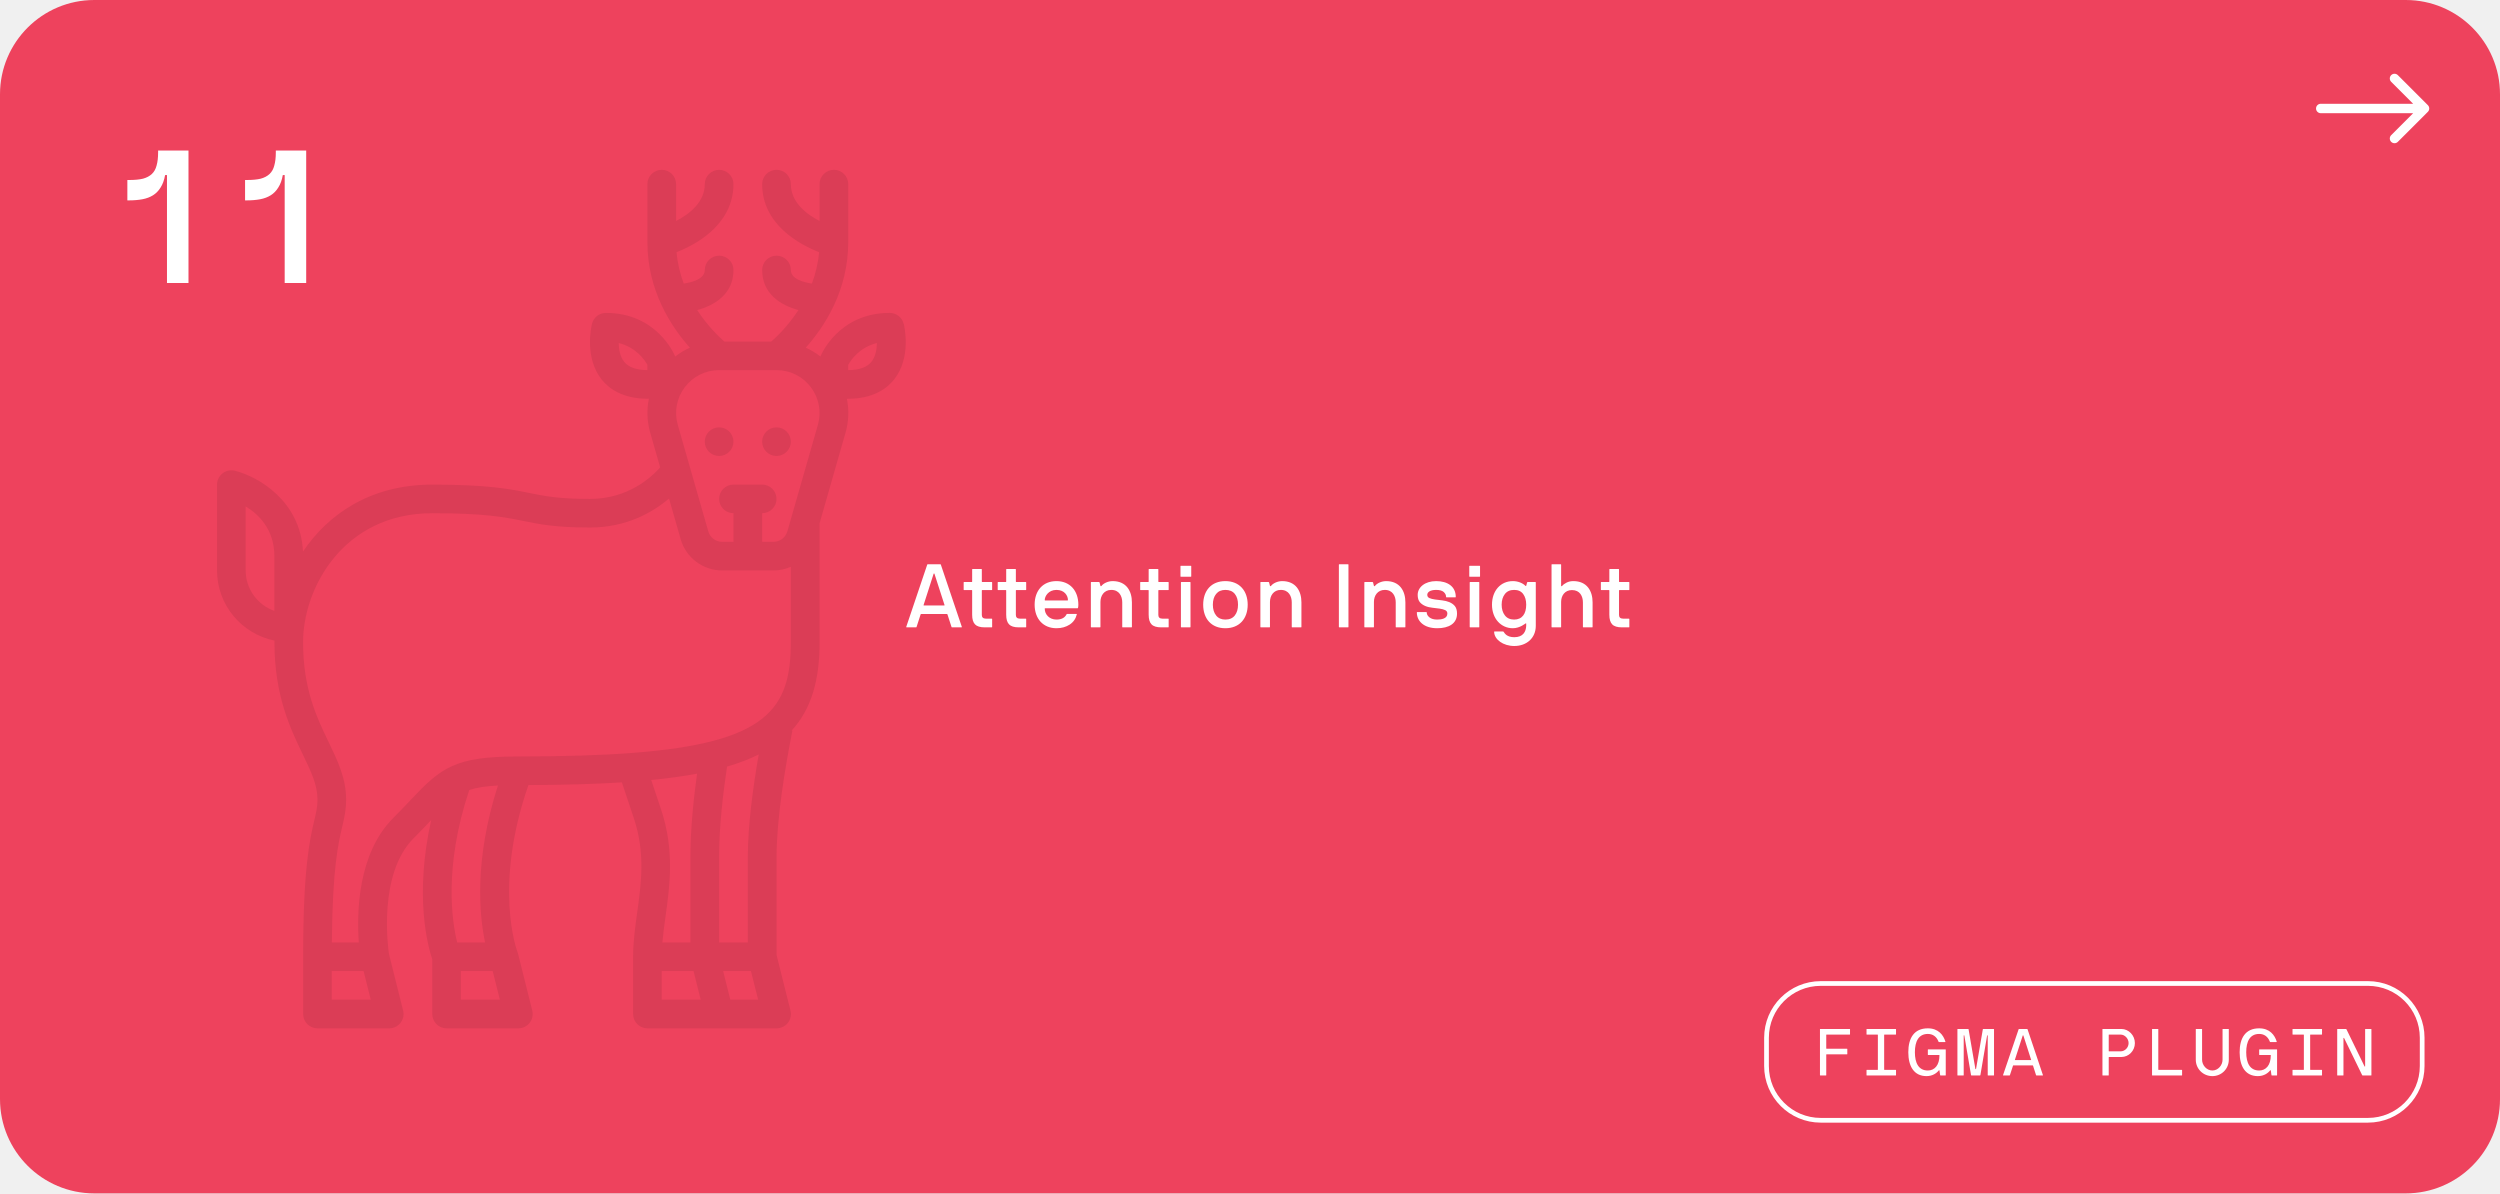
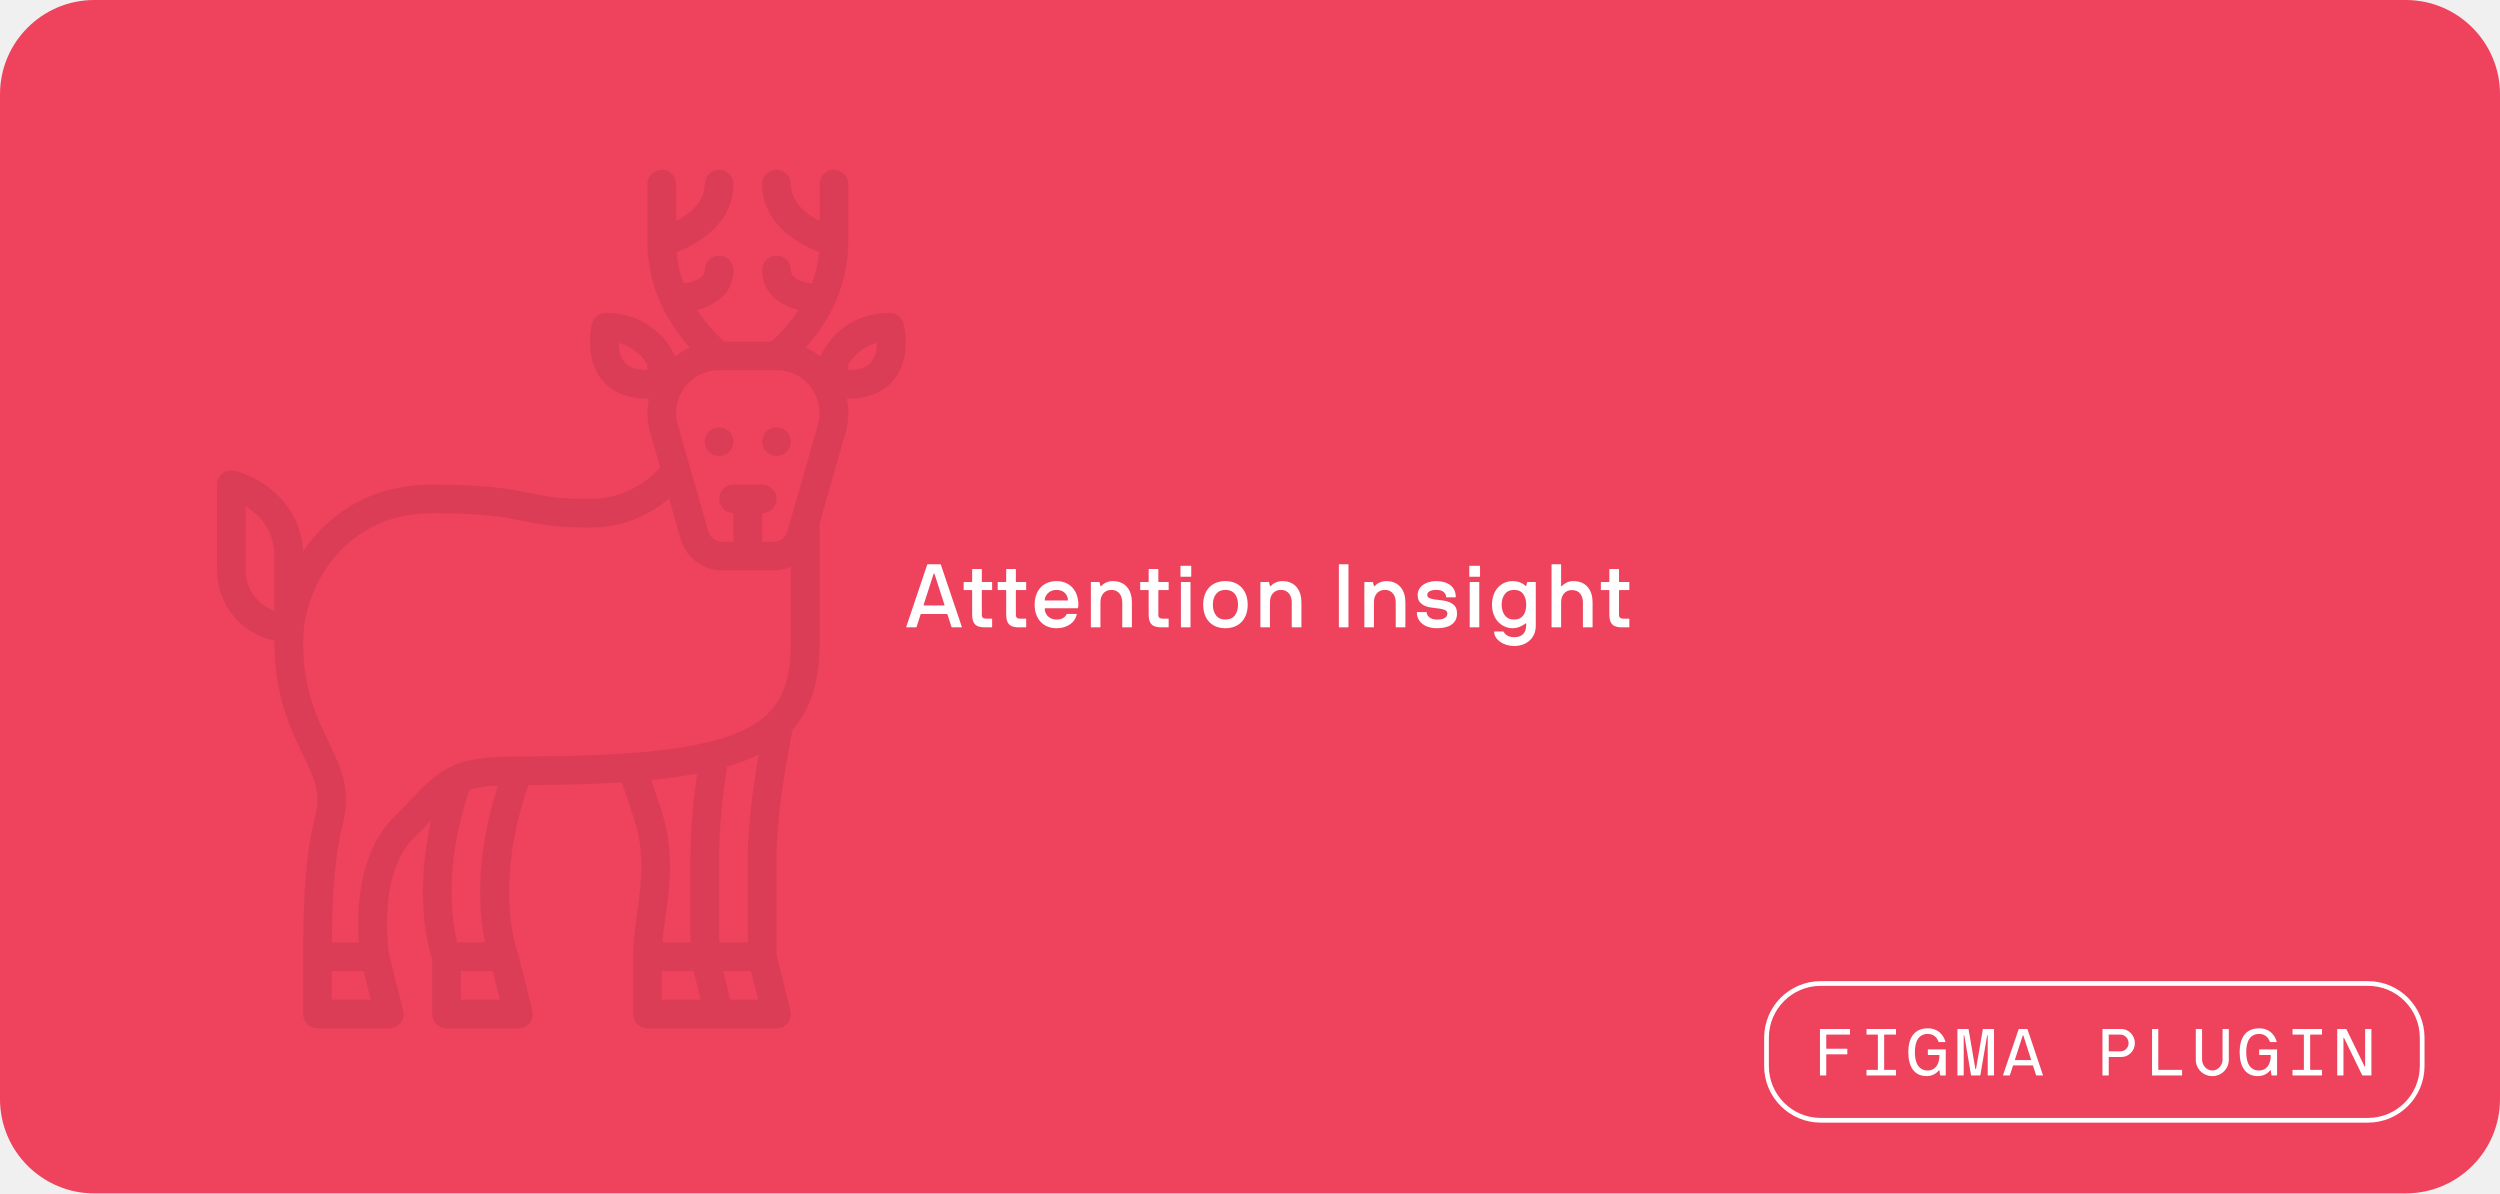
<svg xmlns="http://www.w3.org/2000/svg" width="530" height="253" viewBox="0 0 530 253" fill="none">
  <rect width="530" height="253" rx="20" fill="#EE425D" />
-   <path d="M27 38.16H27.4C28.573 38.16 29.547 38.067 30.32 37.88C31.093 37.667 31.72 37.333 32.2 36.88C32.68 36.427 33.013 35.827 33.2 35.08C33.413 34.333 33.52 33.413 33.52 32.32V31.92H39.96V60H35.4V37.12H35C34.813 38.187 34.493 39.067 34.04 39.76C33.613 40.453 33.08 41 32.44 41.4C31.8 41.8 31.053 42.08 30.2 42.24C29.347 42.4 28.413 42.48 27.4 42.48H27V38.16ZM51.953 38.16H52.353C53.526 38.16 54.5 38.067 55.273 37.88C56.047 37.667 56.673 37.333 57.153 36.88C57.633 36.427 57.967 35.827 58.153 35.08C58.367 34.333 58.473 33.413 58.473 32.32V31.92H64.913V60H60.353V37.12H59.953C59.767 38.187 59.447 39.067 58.993 39.76C58.566 40.453 58.033 41 57.393 41.4C56.753 41.8 56.007 42.08 55.153 42.24C54.3 42.4 53.367 42.48 52.353 42.48H51.953V38.16Z" fill="white" />
  <g clip-path="url(#clip0_2_81)">
    <path d="M164.616 96.667C166.295 96.667 167.657 95.309 167.657 93.633C167.657 91.958 166.295 90.6 164.616 90.6C162.936 90.6 161.574 91.958 161.574 93.633C161.574 95.309 162.936 96.667 164.616 96.667Z" fill="black" fill-opacity="0.08" />
    <path d="M152.45 96.667C154.13 96.667 155.491 95.309 155.491 93.633C155.491 91.958 154.13 90.6 152.45 90.6C150.77 90.6 149.409 91.958 149.409 93.633C149.409 95.309 150.77 96.667 152.45 96.667Z" fill="black" fill-opacity="0.08" />
    <path d="M191.574 68.65C191.244 67.289 190.023 66.333 188.62 66.333C177.819 66.333 174.117 75.134 173.964 75.505C173.953 75.532 173.945 75.558 173.938 75.581C172.972 74.831 171.927 74.201 170.82 73.708C174.732 69.332 179.827 61.654 179.827 51.326V39.033C179.827 37.357 178.466 36 176.785 36C175.105 36 173.744 37.357 173.744 39.033V46.848C170.953 45.4 167.661 42.874 167.661 39.033C167.661 37.357 166.3 36 164.62 36C162.939 36 161.578 37.357 161.578 39.033C161.578 47.614 169.543 51.849 173.645 53.464C173.432 55.872 172.877 58.098 172.121 60.115C170.315 59.85 167.661 59.137 167.661 57.237C167.661 55.561 166.3 54.204 164.62 54.204C162.939 54.204 161.578 55.561 161.578 57.237C161.578 62.28 165.483 64.718 169.265 65.731C167.087 69.082 164.692 71.38 163.517 72.404H153.556C152.386 71.38 149.987 69.086 147.808 65.731C151.591 64.718 155.495 62.276 155.495 57.237C155.495 55.561 154.134 54.204 152.454 54.204C150.774 54.204 149.413 55.561 149.413 57.237C149.413 59.137 146.759 59.85 144.953 60.115C144.196 58.098 143.641 55.872 143.429 53.464C144.706 52.96 146.356 52.209 148.01 51.155C152.906 48.035 155.495 43.845 155.495 39.037C155.495 37.361 154.134 36.004 152.454 36.004C150.774 36.004 149.413 37.361 149.413 39.037C149.413 42.882 146.12 45.403 143.33 46.852V39.033C143.33 37.357 141.969 36 140.288 36C138.608 36 137.247 37.357 137.247 39.033V51.33C137.247 61.658 142.341 69.336 146.253 73.712C145.143 74.205 144.098 74.834 143.136 75.585C143.124 75.558 143.121 75.532 143.109 75.509C142.957 75.134 139.254 66.337 128.453 66.337C127.05 66.337 125.83 67.293 125.499 68.654C125.324 69.374 123.891 75.812 127.529 80.431C129.005 82.304 131.905 84.537 137.334 84.537H137.559C137.08 86.884 137.159 89.341 137.847 91.737L139.954 99.086C138.079 101.209 133.126 105.77 125.089 105.77C118.428 105.77 115.539 105.183 112.193 104.504C108.11 103.674 103.479 102.737 91.633 102.737C78.574 102.737 69.583 108.986 64.234 116.926C63.713 106.127 54.649 101.008 49.791 99.795C48.882 99.567 47.92 99.772 47.182 100.348C46.445 100.925 46.011 101.804 46.011 102.741V120.941C46.011 128.266 51.247 134.394 58.181 135.804C58.181 135.907 58.181 136.009 58.181 136.108C58.181 147.46 61.523 154.391 64.207 159.965C65.937 163.559 67.305 166.395 67.305 169.474C67.305 171.067 67.058 172.109 66.651 173.838C65.701 177.858 64.264 183.936 64.264 202.841V214.974C64.264 216.65 65.625 218.008 67.305 218.008H82.513C83.448 218.008 84.334 217.579 84.911 216.84C85.489 216.104 85.691 215.145 85.466 214.239L82.459 202.242C82.25 200.824 80.14 185.236 87.71 177.687C89.143 176.258 90.348 174.984 91.416 173.85C87.767 190.116 90.762 200.774 91.641 203.368V214.974C91.641 216.65 93.002 218.008 94.682 218.008H109.889C110.824 218.008 111.71 217.579 112.288 216.84C112.866 216.104 113.067 215.145 112.843 214.239L109.802 202.105C109.768 201.976 109.726 201.851 109.676 201.73C109.623 201.59 104.513 188.012 112.026 166.437C119.667 166.407 126.195 166.221 131.833 165.865L134.373 173.467C136.836 180.842 135.943 187.265 135.08 193.479C134.654 196.539 134.217 199.701 134.217 202.841V214.974C134.217 216.65 135.578 218.008 137.258 218.008H164.631C165.566 218.008 166.452 217.579 167.03 216.84C167.608 216.104 167.809 215.145 167.585 214.239L164.635 202.469V181.611C164.635 173.524 166.46 162.623 167.988 154.899L167.832 154.869C171.984 150.364 173.759 144.263 173.759 136.111V110.908L179.249 91.741C179.937 89.345 180.017 86.888 179.538 84.541H179.762C185.191 84.541 188.088 82.308 189.567 80.434C193.205 75.816 191.772 69.378 191.597 68.658L191.574 68.65ZM137.243 78.467C134.897 78.451 133.244 77.856 132.316 76.692C131.46 75.615 131.187 74.08 131.16 72.719C134.855 73.636 136.658 76.283 137.243 77.344V78.467ZM58.166 129.514C54.626 128.263 52.083 124.888 52.083 120.933V107.355C54.87 109.058 58.166 112.262 58.166 117.9V129.514ZM70.332 211.933V205.867H77.08L78.6 211.933H70.332ZM99.484 167.48C101.054 166.953 102.962 166.665 105.563 166.528C100.487 182.309 101.605 193.968 102.837 199.8H96.925C95.838 195.428 94.02 183.829 99.484 167.48ZM97.704 211.933V205.867H104.453L105.973 211.933H97.704ZM138.064 165.36C141.6 165.015 144.831 164.572 147.774 164.018C147.04 169.33 146.367 175.78 146.367 181.6V199.8H140.425C140.577 198.025 140.828 196.198 141.09 194.306C142.007 187.724 143.041 180.262 140.129 171.541L138.064 165.36ZM140.284 211.933V205.867H147.033L148.553 211.933H140.284ZM154.826 211.933L153.306 205.867H159.202L160.723 211.933H154.826ZM158.533 181.6V199.8H152.45V181.6C152.45 175.238 153.313 167.98 154.134 162.52C156.636 161.789 158.868 160.935 160.844 159.95C159.628 166.972 158.537 175.078 158.537 181.6H158.533ZM167.657 136.1C167.657 150.307 162.616 157.455 133.97 159.627C127.415 160.124 119.53 160.367 109.87 160.367C96.442 160.367 93.526 162.733 87.071 169.577C86.006 170.703 84.801 171.981 83.391 173.391C75.776 180.986 75.62 193.658 76.069 199.804H70.351C70.491 183.993 71.727 178.756 72.559 175.226C72.997 173.368 73.377 171.768 73.377 169.47C73.377 165.011 71.579 161.28 69.678 157.333C67.134 152.055 64.252 146.076 64.252 136.104C64.252 124.767 72.746 108.804 91.625 108.804C102.856 108.804 106.985 109.642 110.973 110.449C114.489 111.162 117.808 111.837 125.081 111.837C132.863 111.837 138.433 108.573 141.836 105.691L144.311 114.336C145.424 118.222 149.032 120.937 153.085 120.937H163.985C165.277 120.937 166.524 120.66 167.661 120.156V136.104L167.657 136.1ZM166.908 112.667C166.536 113.964 165.334 114.867 163.985 114.867H161.578V108.8C163.259 108.8 164.62 107.443 164.62 105.767C164.62 104.091 163.259 102.733 161.578 102.733H155.495C153.815 102.733 152.454 104.091 152.454 105.767C152.454 107.443 153.815 108.8 155.495 108.8V114.867H153.089C151.739 114.867 150.534 113.96 150.165 112.667L143.691 90.069C142.896 87.297 143.44 84.389 145.181 82.088C146.922 79.786 149.576 78.467 152.465 78.467H164.616C167.505 78.467 170.159 79.786 171.9 82.088C173.641 84.389 174.181 87.297 173.39 90.069L166.916 112.671L166.908 112.667ZM184.75 76.692C183.822 77.856 182.165 78.451 179.823 78.467V77.348C180.424 76.267 182.226 73.632 185.906 72.719C185.879 74.08 185.606 75.615 184.75 76.692Z" fill="black" fill-opacity="0.08" />
  </g>
  <path d="M192.125 132.889L196.568 119.715C196.578 119.65 196.624 119.622 196.689 119.622H199.342C199.407 119.622 199.444 119.65 199.463 119.715L203.907 132.889C203.935 132.963 203.898 133 203.814 133H201.838C201.773 133 201.736 132.972 201.717 132.907L200.864 130.263C200.836 130.198 200.799 130.17 200.753 130.17H195.279C195.232 130.17 195.195 130.198 195.168 130.263L194.314 132.907C194.305 132.972 194.258 133 194.193 133H192.217C192.134 133 192.097 132.963 192.125 132.889ZM197.923 121.654L195.798 128.269C195.789 128.333 195.808 128.361 195.873 128.361H200.168C200.233 128.361 200.252 128.333 200.242 128.269L198.108 121.654C198.062 121.552 197.969 121.552 197.923 121.654ZM204.296 125.003V123.481C204.296 123.417 204.324 123.389 204.388 123.389H206.003C206.068 123.389 206.096 123.352 206.096 123.287V120.726C206.096 120.661 206.123 120.633 206.188 120.633H208.053C208.118 120.633 208.146 120.661 208.146 120.726V123.287C208.146 123.352 208.183 123.379 208.248 123.389H210.242C210.307 123.389 210.335 123.417 210.335 123.481V125.003C210.335 125.068 210.307 125.096 210.242 125.096H208.248C208.183 125.096 208.155 125.124 208.146 125.188V130.375C208.146 130.857 208.415 131.154 209.009 131.154H210.242C210.307 131.154 210.335 131.191 210.335 131.256V132.907C210.335 132.972 210.307 133 210.242 133H208.758C207.793 133 207.107 132.787 206.708 132.369C206.3 131.952 206.096 131.274 206.096 130.319V125.188C206.096 125.124 206.068 125.096 206.003 125.096H204.388C204.324 125.096 204.296 125.068 204.296 125.003ZM211.513 125.003V123.481C211.513 123.417 211.541 123.389 211.606 123.389H213.22C213.285 123.389 213.313 123.352 213.313 123.287V120.726C213.313 120.661 213.34 120.633 213.405 120.633H215.27C215.335 120.633 215.363 120.661 215.363 120.726V123.287C215.363 123.352 215.4 123.379 215.465 123.389H217.46C217.524 123.389 217.552 123.417 217.552 123.481V125.003C217.552 125.068 217.524 125.096 217.46 125.096H215.465C215.4 125.096 215.372 125.124 215.363 125.188V130.375C215.363 130.857 215.632 131.154 216.226 131.154H217.46C217.524 131.154 217.552 131.191 217.552 131.256V132.907C217.552 132.972 217.524 133 217.46 133H215.975C215.01 133 214.324 132.787 213.925 132.369C213.517 131.952 213.313 131.274 213.313 130.319V125.188C213.313 125.124 213.285 125.096 213.22 125.096H211.606C211.541 125.096 211.513 125.068 211.513 125.003ZM219.342 128.194C219.342 125.198 221.105 123.194 223.971 123.194C226.838 123.194 228.61 125.235 228.61 128.194C228.61 128.482 228.582 128.686 228.536 128.862C228.508 128.927 228.48 128.955 228.443 128.955H221.578C221.513 128.955 221.485 128.983 221.485 129.048C221.485 130.263 222.469 131.349 223.971 131.349C225.057 131.349 225.743 130.95 226.105 130.245C226.133 130.18 226.17 130.152 226.235 130.152H228.193C228.258 130.152 228.285 130.18 228.285 130.226V130.245C228.054 131.182 227.553 131.905 226.764 132.416C225.975 132.926 225.048 133.186 223.971 133.186C221.142 133.186 219.342 131.163 219.342 128.194ZM221.485 127.202C221.485 127.267 221.513 127.294 221.578 127.304H226.309C226.374 127.304 226.402 127.267 226.402 127.202C226.402 126.292 225.688 125.059 223.971 125.059C222.274 125.059 221.485 126.404 221.485 127.202ZM231.263 132.907V123.481C231.263 123.417 231.3 123.389 231.365 123.389H232.979C233.044 123.389 233.081 123.417 233.109 123.481L233.294 124.205C233.341 124.326 233.461 124.27 233.508 124.224C233.879 123.704 234.862 123.194 235.883 123.194C238.759 123.194 239.965 125.263 239.965 127.703V132.907C239.965 132.972 239.937 133 239.872 133H238.007C237.942 133 237.915 132.972 237.915 132.907V127.703C237.915 126.413 237.284 125.059 235.595 125.059C234.064 125.059 233.294 126.292 233.294 127.601V132.907C233.294 132.972 233.267 133 233.202 133H231.365C231.3 133 231.272 132.972 231.263 132.907ZM241.718 125.003V123.481C241.718 123.417 241.745 123.389 241.81 123.389H243.425C243.49 123.389 243.517 123.352 243.517 123.287V120.726C243.517 120.661 243.545 120.633 243.61 120.633H245.475C245.54 120.633 245.568 120.661 245.568 120.726V123.287C245.568 123.352 245.605 123.379 245.67 123.389H247.664C247.729 123.389 247.757 123.417 247.757 123.481V125.003C247.757 125.068 247.729 125.096 247.664 125.096H245.67C245.605 125.096 245.577 125.124 245.568 125.188V130.375C245.568 130.857 245.837 131.154 246.43 131.154H247.664C247.729 131.154 247.757 131.191 247.757 131.256V132.907C247.757 132.972 247.729 133 247.664 133H246.18C245.215 133 244.529 132.787 244.13 132.369C243.721 131.952 243.517 131.274 243.517 130.319V125.188C243.517 125.124 243.49 125.096 243.425 125.096H241.81C241.745 125.096 241.718 125.068 241.718 125.003ZM250.261 122.173V120.04C250.261 119.975 250.289 119.947 250.354 119.947H252.451C252.516 119.947 252.543 119.975 252.543 120.04V122.173C252.543 122.238 252.516 122.266 252.451 122.266H250.354C250.289 122.266 250.261 122.238 250.261 122.173ZM250.354 132.907V123.481C250.354 123.417 250.391 123.389 250.456 123.389H252.293C252.358 123.389 252.386 123.417 252.386 123.481V132.907C252.386 132.972 252.358 133 252.293 133H250.456C250.391 133 250.363 132.972 250.354 132.907ZM255.075 128.194C255.075 125.198 256.81 123.194 259.779 123.194C262.748 123.194 264.511 125.235 264.511 128.194C264.511 131.163 262.748 133.186 259.779 133.186C256.801 133.186 255.075 131.163 255.075 128.194ZM257.126 128.194C257.126 129.15 257.358 129.911 257.822 130.486C258.276 131.061 258.935 131.349 259.779 131.349C260.651 131.349 261.319 131.061 261.774 130.486C262.228 129.911 262.46 129.15 262.46 128.194C262.46 127.239 262.238 126.478 261.783 125.912C261.328 125.346 260.66 125.059 259.779 125.059C258.935 125.059 258.276 125.346 257.822 125.912C257.358 126.478 257.126 127.239 257.126 128.194ZM267.2 132.907V123.481C267.2 123.417 267.237 123.389 267.302 123.389H268.917C268.981 123.389 269.019 123.417 269.046 123.481L269.232 124.205C269.278 124.326 269.399 124.27 269.445 124.224C269.816 123.704 270.8 123.194 271.82 123.194C274.696 123.194 275.902 125.263 275.902 127.703V132.907C275.902 132.972 275.875 133 275.81 133H273.945C273.88 133 273.852 132.972 273.852 132.907V127.703C273.852 126.413 273.221 125.059 271.533 125.059C270.002 125.059 269.232 126.292 269.232 127.601V132.907C269.232 132.972 269.204 133 269.139 133H267.302C267.237 133 267.209 132.972 267.2 132.907ZM283.842 132.907V119.715C283.842 119.65 283.879 119.622 283.944 119.622H285.781C285.846 119.622 285.874 119.65 285.874 119.715V132.907C285.874 132.972 285.846 133 285.781 133H283.944C283.879 133 283.852 132.972 283.842 132.907ZM289.241 132.907V123.481C289.241 123.417 289.278 123.389 289.343 123.389H290.957C291.022 123.389 291.059 123.417 291.087 123.481L291.273 124.205C291.319 124.326 291.44 124.27 291.486 124.224C291.857 123.704 292.841 123.194 293.861 123.194C296.737 123.194 297.943 125.263 297.943 127.703V132.907C297.943 132.972 297.915 133 297.85 133H295.986C295.921 133 295.893 132.972 295.893 132.907V127.703C295.893 126.413 295.262 125.059 293.573 125.059C292.043 125.059 291.273 126.292 291.273 127.601V132.907C291.273 132.972 291.245 133 291.18 133H289.343C289.278 133 289.25 132.972 289.241 132.907ZM300.373 129.846C300.373 129.781 300.41 129.753 300.475 129.753H302.349C302.423 129.753 302.46 129.781 302.47 129.846C302.47 130.235 302.665 130.579 303.045 130.885C303.425 131.191 303.973 131.349 304.687 131.349C305.568 131.349 306.839 131.163 306.839 130.078C306.839 129.734 306.682 129.493 306.375 129.345C306.06 129.196 305.67 129.094 305.207 129.029C304.733 128.964 304.232 128.909 303.694 128.844C302.618 128.732 301.635 128.389 301.013 127.666C300.707 127.304 300.549 126.784 300.549 126.107C300.549 124.511 302.08 123.194 304.464 123.194C306.849 123.194 308.621 124.307 308.621 126.543C308.621 126.608 308.593 126.636 308.546 126.636H306.663C306.598 126.636 306.57 126.608 306.57 126.543C306.57 126.153 306.403 125.81 306.069 125.504C305.726 125.207 305.197 125.059 304.464 125.059C303.175 125.059 302.581 125.55 302.581 126.107C302.581 126.432 302.739 126.664 303.045 126.793C303.351 126.933 303.741 127.025 304.214 127.09C304.687 127.155 305.188 127.211 305.735 127.276C306.821 127.406 307.804 127.74 308.426 128.482C308.732 128.862 308.89 129.391 308.89 130.078C308.89 132.193 307.164 133.186 304.687 133.186C301.802 133.186 300.373 131.627 300.373 129.846ZM311.487 122.173V120.04C311.487 119.975 311.514 119.947 311.579 119.947H313.676C313.741 119.947 313.769 119.975 313.769 120.04V122.173C313.769 122.238 313.741 122.266 313.676 122.266H311.579C311.514 122.266 311.487 122.238 311.487 122.173ZM311.579 132.907V123.481C311.579 123.417 311.616 123.389 311.681 123.389H313.518C313.583 123.389 313.611 123.417 313.611 123.481V132.907C313.611 132.972 313.583 133 313.518 133H311.681C311.616 133 311.589 132.972 311.579 132.907ZM316.301 128.194C316.301 125.235 318.128 123.194 320.726 123.194C321.246 123.194 321.747 123.287 322.238 123.472C322.721 123.658 323.101 123.899 323.379 124.187C323.454 124.261 323.509 124.261 323.556 124.187L323.741 123.5C323.75 123.426 323.797 123.389 323.88 123.389H325.495C325.56 123.389 325.587 123.417 325.587 123.481V132.675C325.587 135.254 323.658 136.952 321.032 136.952C318.666 136.952 316.802 135.579 316.755 133.965C316.755 133.9 316.783 133.872 316.848 133.872H318.629C318.694 133.872 318.741 133.9 318.787 133.965C318.982 134.262 319.446 135.087 321.032 135.087C322.906 135.087 323.509 133.9 323.556 132.675V132.221C323.556 132.174 323.528 132.146 323.463 132.146C323.407 132.146 322.247 133.186 320.726 133.186C318.23 133.186 316.301 131.163 316.301 128.194ZM318.351 128.194C318.351 129.122 318.583 129.883 319.038 130.467C319.492 131.052 320.142 131.349 321.004 131.349C322.674 131.349 323.556 130.152 323.556 128.194C323.556 127.267 323.342 126.515 322.915 125.931C322.479 125.346 321.849 125.059 321.004 125.059C320.142 125.059 319.492 125.346 319.038 125.931C318.583 126.515 318.351 127.267 318.351 128.194ZM328.926 132.907V119.715C328.926 119.65 328.964 119.622 329.028 119.622H330.865C330.93 119.622 330.958 119.65 330.958 119.715V124.187C330.958 124.307 331.125 124.298 331.172 124.224C331.348 123.982 331.654 123.75 332.09 123.528C332.517 123.305 332.999 123.194 333.547 123.194C336.423 123.194 337.629 125.263 337.629 127.703V132.907C337.629 132.972 337.601 133 337.536 133H335.671C335.606 133 335.578 132.972 335.578 132.907V127.703C335.578 126.413 334.947 125.096 333.259 125.096C331.728 125.096 330.958 126.292 330.958 127.601V132.907C330.958 132.972 330.93 133 330.865 133H329.028C328.964 133 328.936 132.972 328.926 132.907ZM339.381 125.003V123.481C339.381 123.417 339.409 123.389 339.474 123.389H341.088C341.153 123.389 341.181 123.352 341.181 123.287V120.726C341.181 120.661 341.209 120.633 341.274 120.633H343.139C343.204 120.633 343.231 120.661 343.231 120.726V123.287C343.231 123.352 343.268 123.379 343.333 123.389H345.328C345.393 123.389 345.421 123.417 345.421 123.481V125.003C345.421 125.068 345.393 125.096 345.328 125.096H343.333C343.268 125.096 343.241 125.124 343.231 125.188V130.375C343.231 130.857 343.5 131.154 344.094 131.154H345.328C345.393 131.154 345.421 131.191 345.421 131.256V132.907C345.421 132.972 345.393 133 345.328 133H343.844C342.879 133 342.192 132.787 341.793 132.369C341.385 131.952 341.181 131.274 341.181 130.319V125.188C341.181 125.124 341.153 125.096 341.088 125.096H339.474C339.409 125.096 339.381 125.068 339.381 125.003Z" fill="white" />
-   <path d="M492 22C491.448 22 491 22.448 491 23C491 23.552 491.448 24 492 24L492 22ZM514.707 23.707C515.098 23.317 515.098 22.683 514.707 22.293L508.343 15.929C507.953 15.538 507.319 15.538 506.929 15.929C506.538 16.32 506.538 16.953 506.929 17.343L512.586 23L506.929 28.657C506.538 29.047 506.538 29.68 506.929 30.071C507.319 30.462 507.953 30.462 508.343 30.071L514.707 23.707ZM492 24L514 24L514 22L492 22L492 24Z" fill="white" />
  <rect x="374.5" y="208.5" width="139" height="29" rx="11.5" fill="#EE425D" />
  <rect x="374.5" y="208.5" width="139" height="29" rx="11.5" stroke="white" />
  <path d="M385.832 227.932V218.211C385.832 218.163 385.859 218.143 385.907 218.143H392.135C392.183 218.143 392.203 218.163 392.203 218.211V219.264C392.203 219.312 392.183 219.332 392.135 219.332H387.233C387.186 219.332 387.165 219.359 387.165 219.407V222.258C387.165 222.306 387.186 222.326 387.233 222.333H391.561C391.608 222.333 391.629 222.354 391.629 222.401V223.447C391.629 223.495 391.608 223.516 391.561 223.522H387.233C387.186 223.522 387.165 223.543 387.165 223.591V227.932C387.165 227.979 387.145 228 387.097 228H385.907C385.859 228 385.839 227.979 385.832 227.932ZM395.703 227.932V226.879C395.703 226.831 395.723 226.811 395.771 226.811H398.04C398.088 226.811 398.109 226.79 398.109 226.742V219.407C398.109 219.359 398.088 219.339 398.04 219.332H395.771C395.723 219.332 395.703 219.312 395.703 219.264V218.211C395.703 218.163 395.723 218.143 395.771 218.143H401.889C401.937 218.143 401.957 218.163 401.957 218.211V219.264C401.957 219.312 401.937 219.332 401.889 219.332H399.51C399.462 219.332 399.442 219.359 399.442 219.407V226.742C399.442 226.79 399.462 226.811 399.51 226.811H401.889C401.937 226.811 401.957 226.831 401.957 226.879V227.932C401.957 227.979 401.937 228 401.889 228H395.771C395.723 228 395.703 227.979 395.703 227.932ZM404.561 223.071C404.561 220.118 405.751 218.006 408.704 218.006C410.933 218.006 412.006 219.428 412.43 220.843C412.436 220.891 412.416 220.911 412.354 220.918H411.056C411.008 220.918 410.98 220.891 410.974 220.843C410.543 219.742 409.75 219.195 408.704 219.195C406.742 219.195 405.956 220.788 405.956 223.071C405.956 225.354 406.742 226.947 408.704 226.947C410.105 226.947 411.165 225.86 411.165 223.728C411.165 223.68 411.144 223.659 411.097 223.659H408.772C408.724 223.659 408.704 223.639 408.704 223.591V222.538C408.704 222.49 408.724 222.47 408.772 222.47H412.43C412.477 222.47 412.498 222.49 412.498 222.538V227.932C412.498 227.979 412.477 228 412.43 228H411.404C411.349 228 411.315 227.973 411.308 227.918L411.165 226.934C411.165 226.879 411.076 226.852 411.042 226.906C410.591 227.494 409.716 228.137 408.424 228.137C405.771 228.137 404.561 226.059 404.561 223.071ZM414.972 227.932V218.211C414.972 218.163 414.993 218.143 415.04 218.143H417.242C417.296 218.143 417.33 218.163 417.337 218.211L418.78 226.612C418.814 226.688 418.875 226.688 418.923 226.612L420.359 218.211C420.366 218.163 420.4 218.143 420.461 218.143H422.656C422.703 218.143 422.724 218.163 422.731 218.211V227.932C422.731 227.979 422.703 228 422.656 228H421.466C421.418 228 421.398 227.979 421.398 227.932V219.558C421.398 219.469 421.282 219.448 421.261 219.558L419.846 227.904C419.839 227.966 419.798 228 419.73 228H417.966C417.905 228 417.864 227.966 417.857 227.904L416.442 219.558C416.421 219.448 416.305 219.469 416.305 219.558V227.932C416.305 227.979 416.278 228 416.23 228H415.04C414.993 228 414.972 227.979 414.972 227.932ZM424.644 227.918L427.946 218.211C427.967 218.163 427.994 218.143 428.028 218.143H429.751C429.785 218.143 429.819 218.163 429.84 218.211L433.1 227.918C433.121 227.973 433.094 228 433.025 228H431.713C431.685 228 431.665 227.979 431.644 227.932L431.002 225.929C430.995 225.881 430.961 225.86 430.899 225.86H426.839C426.804 225.86 426.777 225.881 426.757 225.929L426.1 227.932C426.08 227.979 426.059 228 426.025 228H424.713C424.651 228 424.624 227.973 424.644 227.918ZM428.814 219.544L427.16 224.657C427.139 224.712 427.167 224.739 427.235 224.739H430.523C430.585 224.739 430.612 224.712 430.592 224.657L428.958 219.544C428.924 219.455 428.848 219.455 428.814 219.544ZM445.718 227.932V218.211C445.718 218.163 445.739 218.143 445.787 218.143H449.738C451.262 218.143 452.595 219.469 452.595 221.137C452.595 222.798 451.262 224.083 449.738 224.083H447.12C447.072 224.083 447.051 224.104 447.051 224.151V227.932C447.051 227.979 447.031 228 446.983 228H445.787C445.739 228 445.718 227.979 445.718 227.932ZM447.051 219.407V222.818C447.051 222.866 447.072 222.887 447.12 222.887H449.567C450.456 222.887 451.262 222.107 451.262 221.137C451.262 220.173 450.456 219.332 449.567 219.332H447.12C447.072 219.332 447.051 219.359 447.051 219.407ZM456.232 227.932V218.211C456.232 218.163 456.252 218.143 456.3 218.143H457.489C457.537 218.143 457.558 218.163 457.558 218.211V226.742C457.558 226.79 457.585 226.811 457.633 226.811H462.527C462.575 226.811 462.596 226.831 462.603 226.879V227.932C462.603 227.979 462.575 228 462.527 228H456.3C456.252 228 456.232 227.979 456.232 227.932ZM465.507 224.657V218.211C465.507 218.163 465.528 218.143 465.576 218.143H466.772C466.82 218.143 466.84 218.163 466.84 218.211V224.657C466.84 225.854 467.825 226.947 469.021 226.947C470.217 226.947 471.181 225.847 471.181 224.657V218.211C471.181 218.163 471.202 218.143 471.25 218.143H472.439C472.487 218.143 472.507 218.163 472.507 218.211V224.657C472.507 226.599 470.969 228.137 469.021 228.137C467.066 228.137 465.507 226.599 465.507 224.657ZM474.804 223.071C474.804 220.118 475.993 218.006 478.946 218.006C481.175 218.006 482.248 219.428 482.672 220.843C482.679 220.891 482.658 220.911 482.597 220.918H481.298C481.25 220.918 481.223 220.891 481.216 220.843C480.785 219.742 479.992 219.195 478.946 219.195C476.984 219.195 476.198 220.788 476.198 223.071C476.198 225.354 476.984 226.947 478.946 226.947C480.348 226.947 481.407 225.86 481.407 223.728C481.407 223.68 481.387 223.659 481.339 223.659H479.015C478.967 223.659 478.946 223.639 478.946 223.591V222.538C478.946 222.49 478.967 222.47 479.015 222.47H482.672C482.72 222.47 482.74 222.49 482.74 222.538V227.932C482.74 227.979 482.72 228 482.672 228H481.646C481.592 228 481.558 227.973 481.551 227.918L481.407 226.934C481.407 226.879 481.318 226.852 481.284 226.906C480.833 227.494 479.958 228.137 478.666 228.137C476.014 228.137 474.804 226.059 474.804 223.071ZM486.014 227.932V226.879C486.014 226.831 486.035 226.811 486.082 226.811H488.352C488.4 226.811 488.42 226.79 488.42 226.742V219.407C488.42 219.359 488.4 219.339 488.352 219.332H486.082C486.035 219.332 486.014 219.312 486.014 219.264V218.211C486.014 218.163 486.035 218.143 486.082 218.143H492.201C492.248 218.143 492.269 218.163 492.269 218.211V219.264C492.269 219.312 492.248 219.332 492.201 219.332H489.822C489.774 219.332 489.753 219.359 489.753 219.407V226.742C489.753 226.79 489.774 226.811 489.822 226.811H492.201C492.248 226.811 492.269 226.831 492.269 226.879V227.932C492.269 227.979 492.248 228 492.201 228H486.082C486.035 228 486.014 227.979 486.014 227.932ZM495.488 227.932V218.211C495.488 218.163 495.509 218.143 495.556 218.143H497.348C497.382 218.143 497.416 218.163 497.45 218.211L501.271 226.052C501.306 226.141 501.408 226.141 501.408 226.038V218.211C501.408 218.163 501.429 218.143 501.476 218.143H502.666C502.714 218.143 502.734 218.163 502.741 218.211V227.932C502.741 227.979 502.714 228 502.666 228H500.889C500.841 228 500.806 227.979 500.779 227.932L496.958 220.091C496.924 220.002 496.814 220.016 496.814 220.104V227.932C496.814 227.979 496.794 228 496.746 228H495.556C495.509 228 495.488 227.979 495.488 227.932Z" fill="white" />
  <defs>
    <clipPath id="clip0_2_81">
      <rect width="146" height="182" fill="white" transform="translate(46 36)" />
    </clipPath>
  </defs>
</svg>
